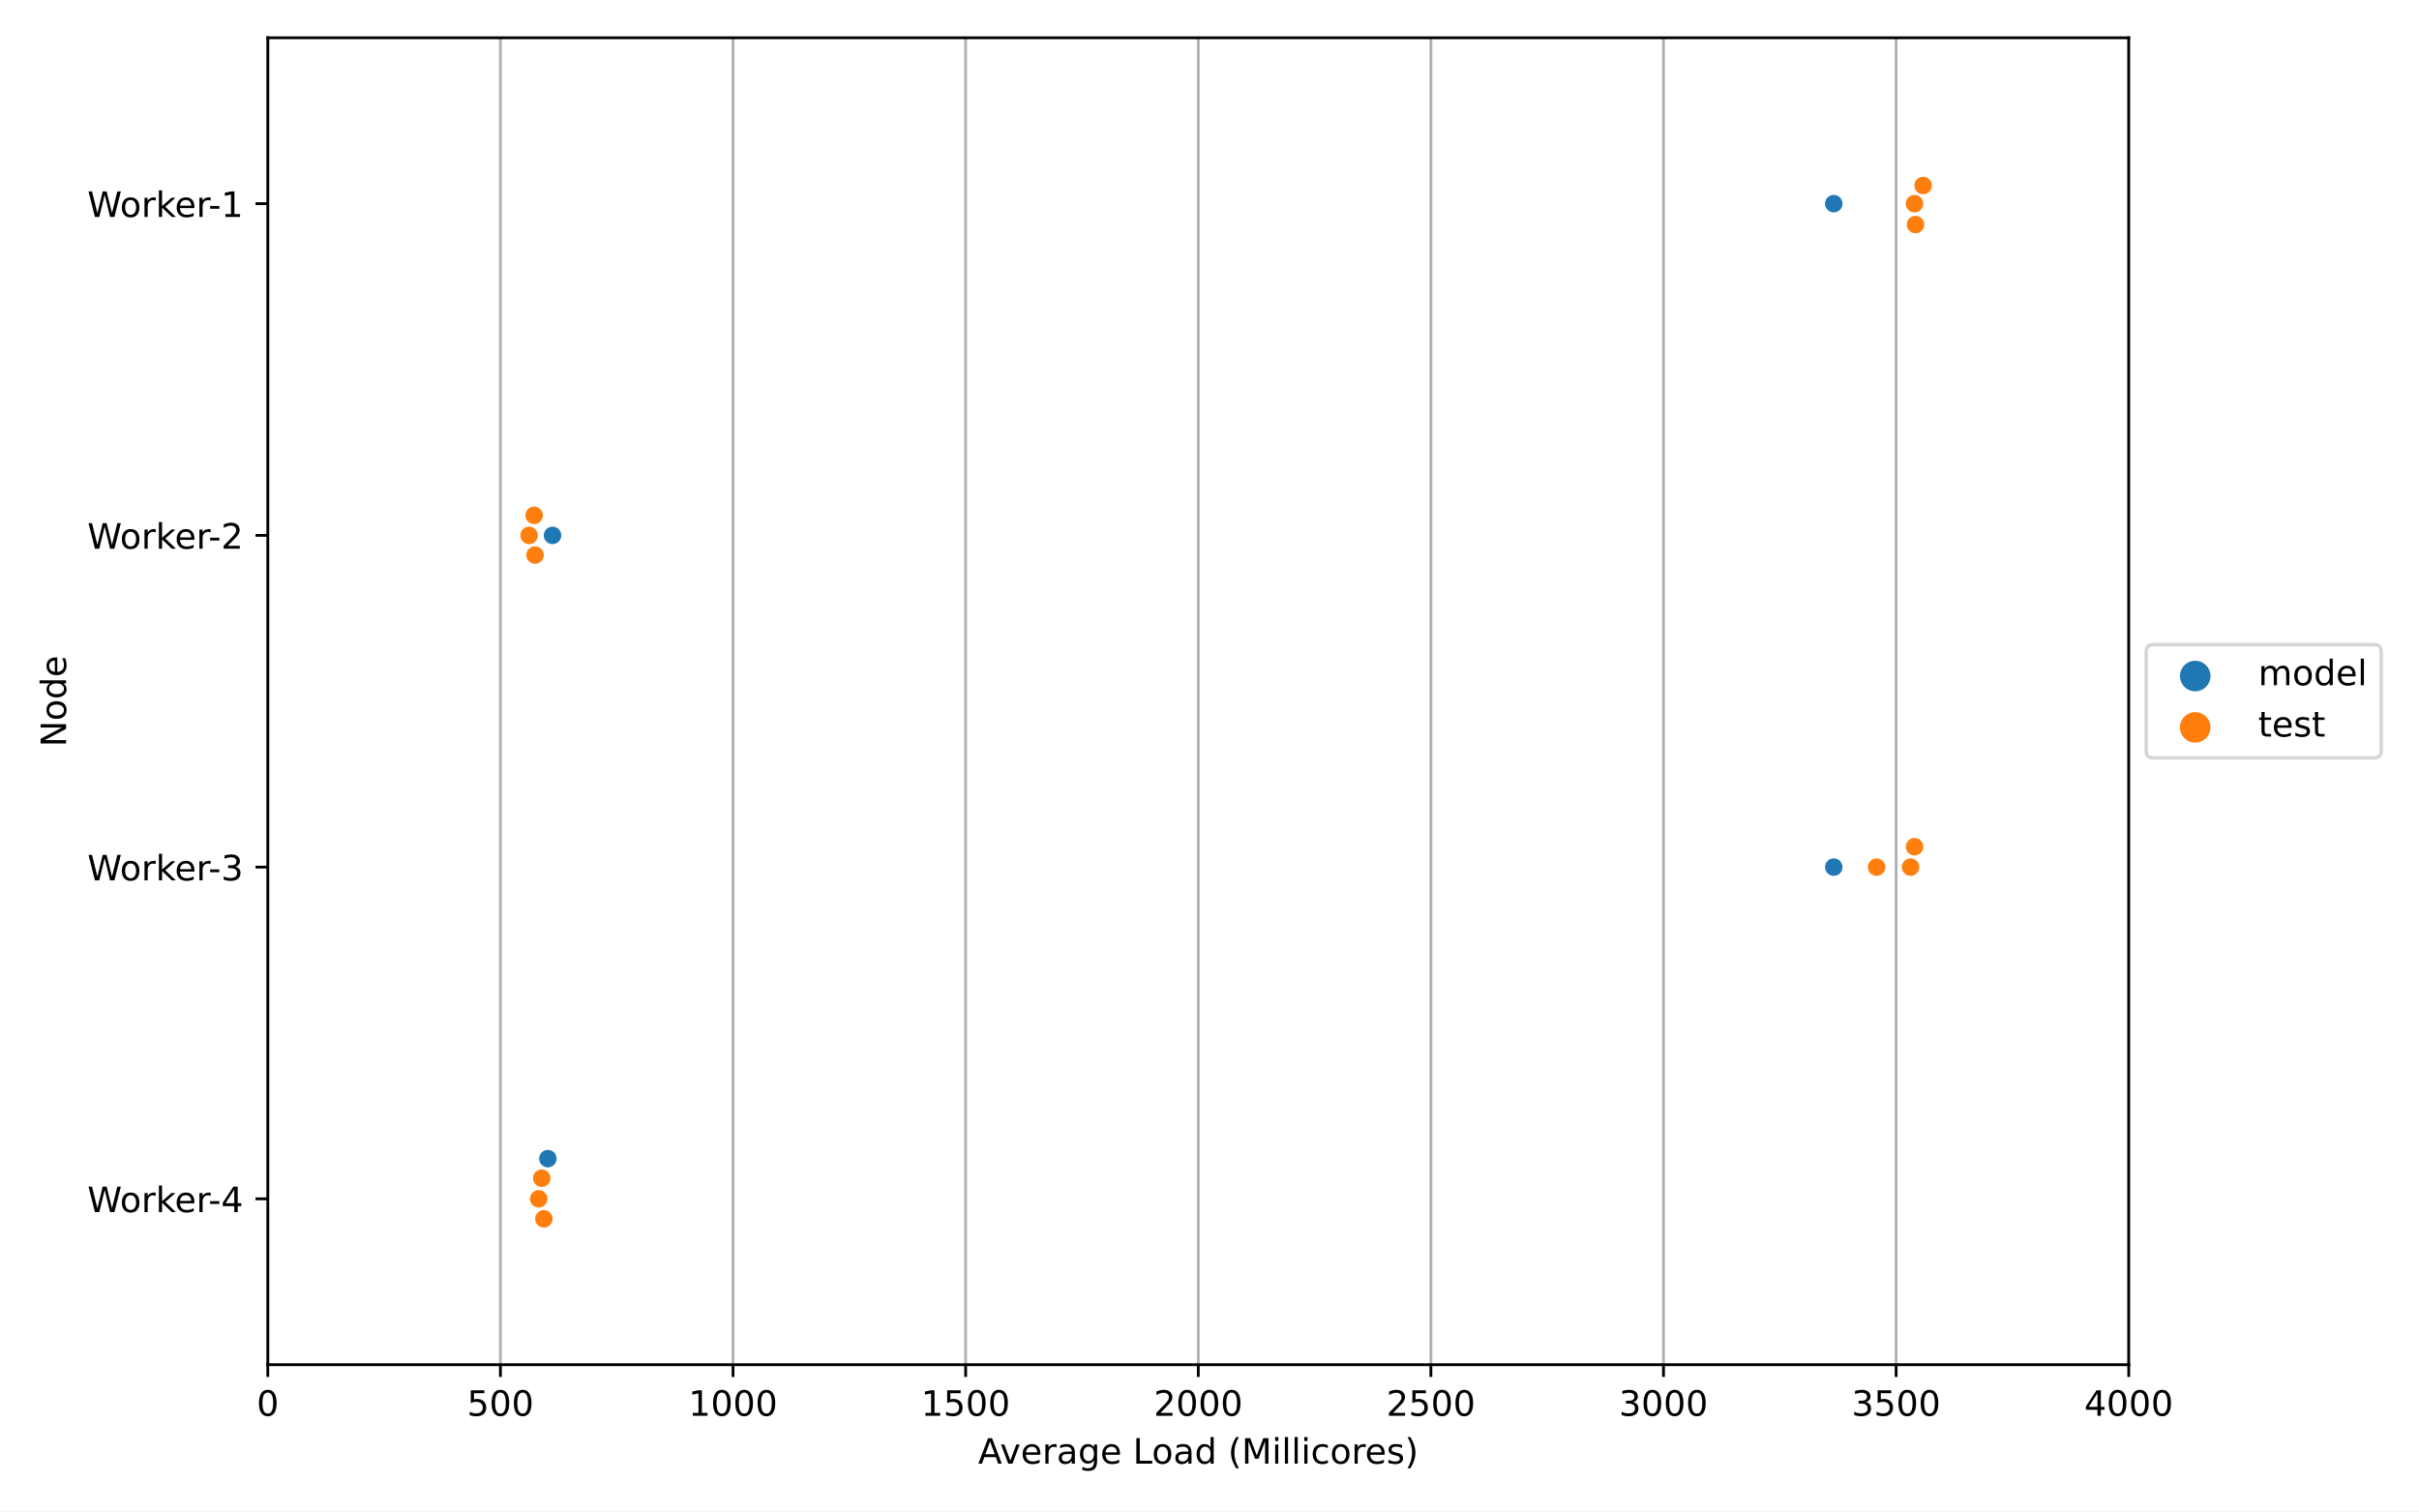
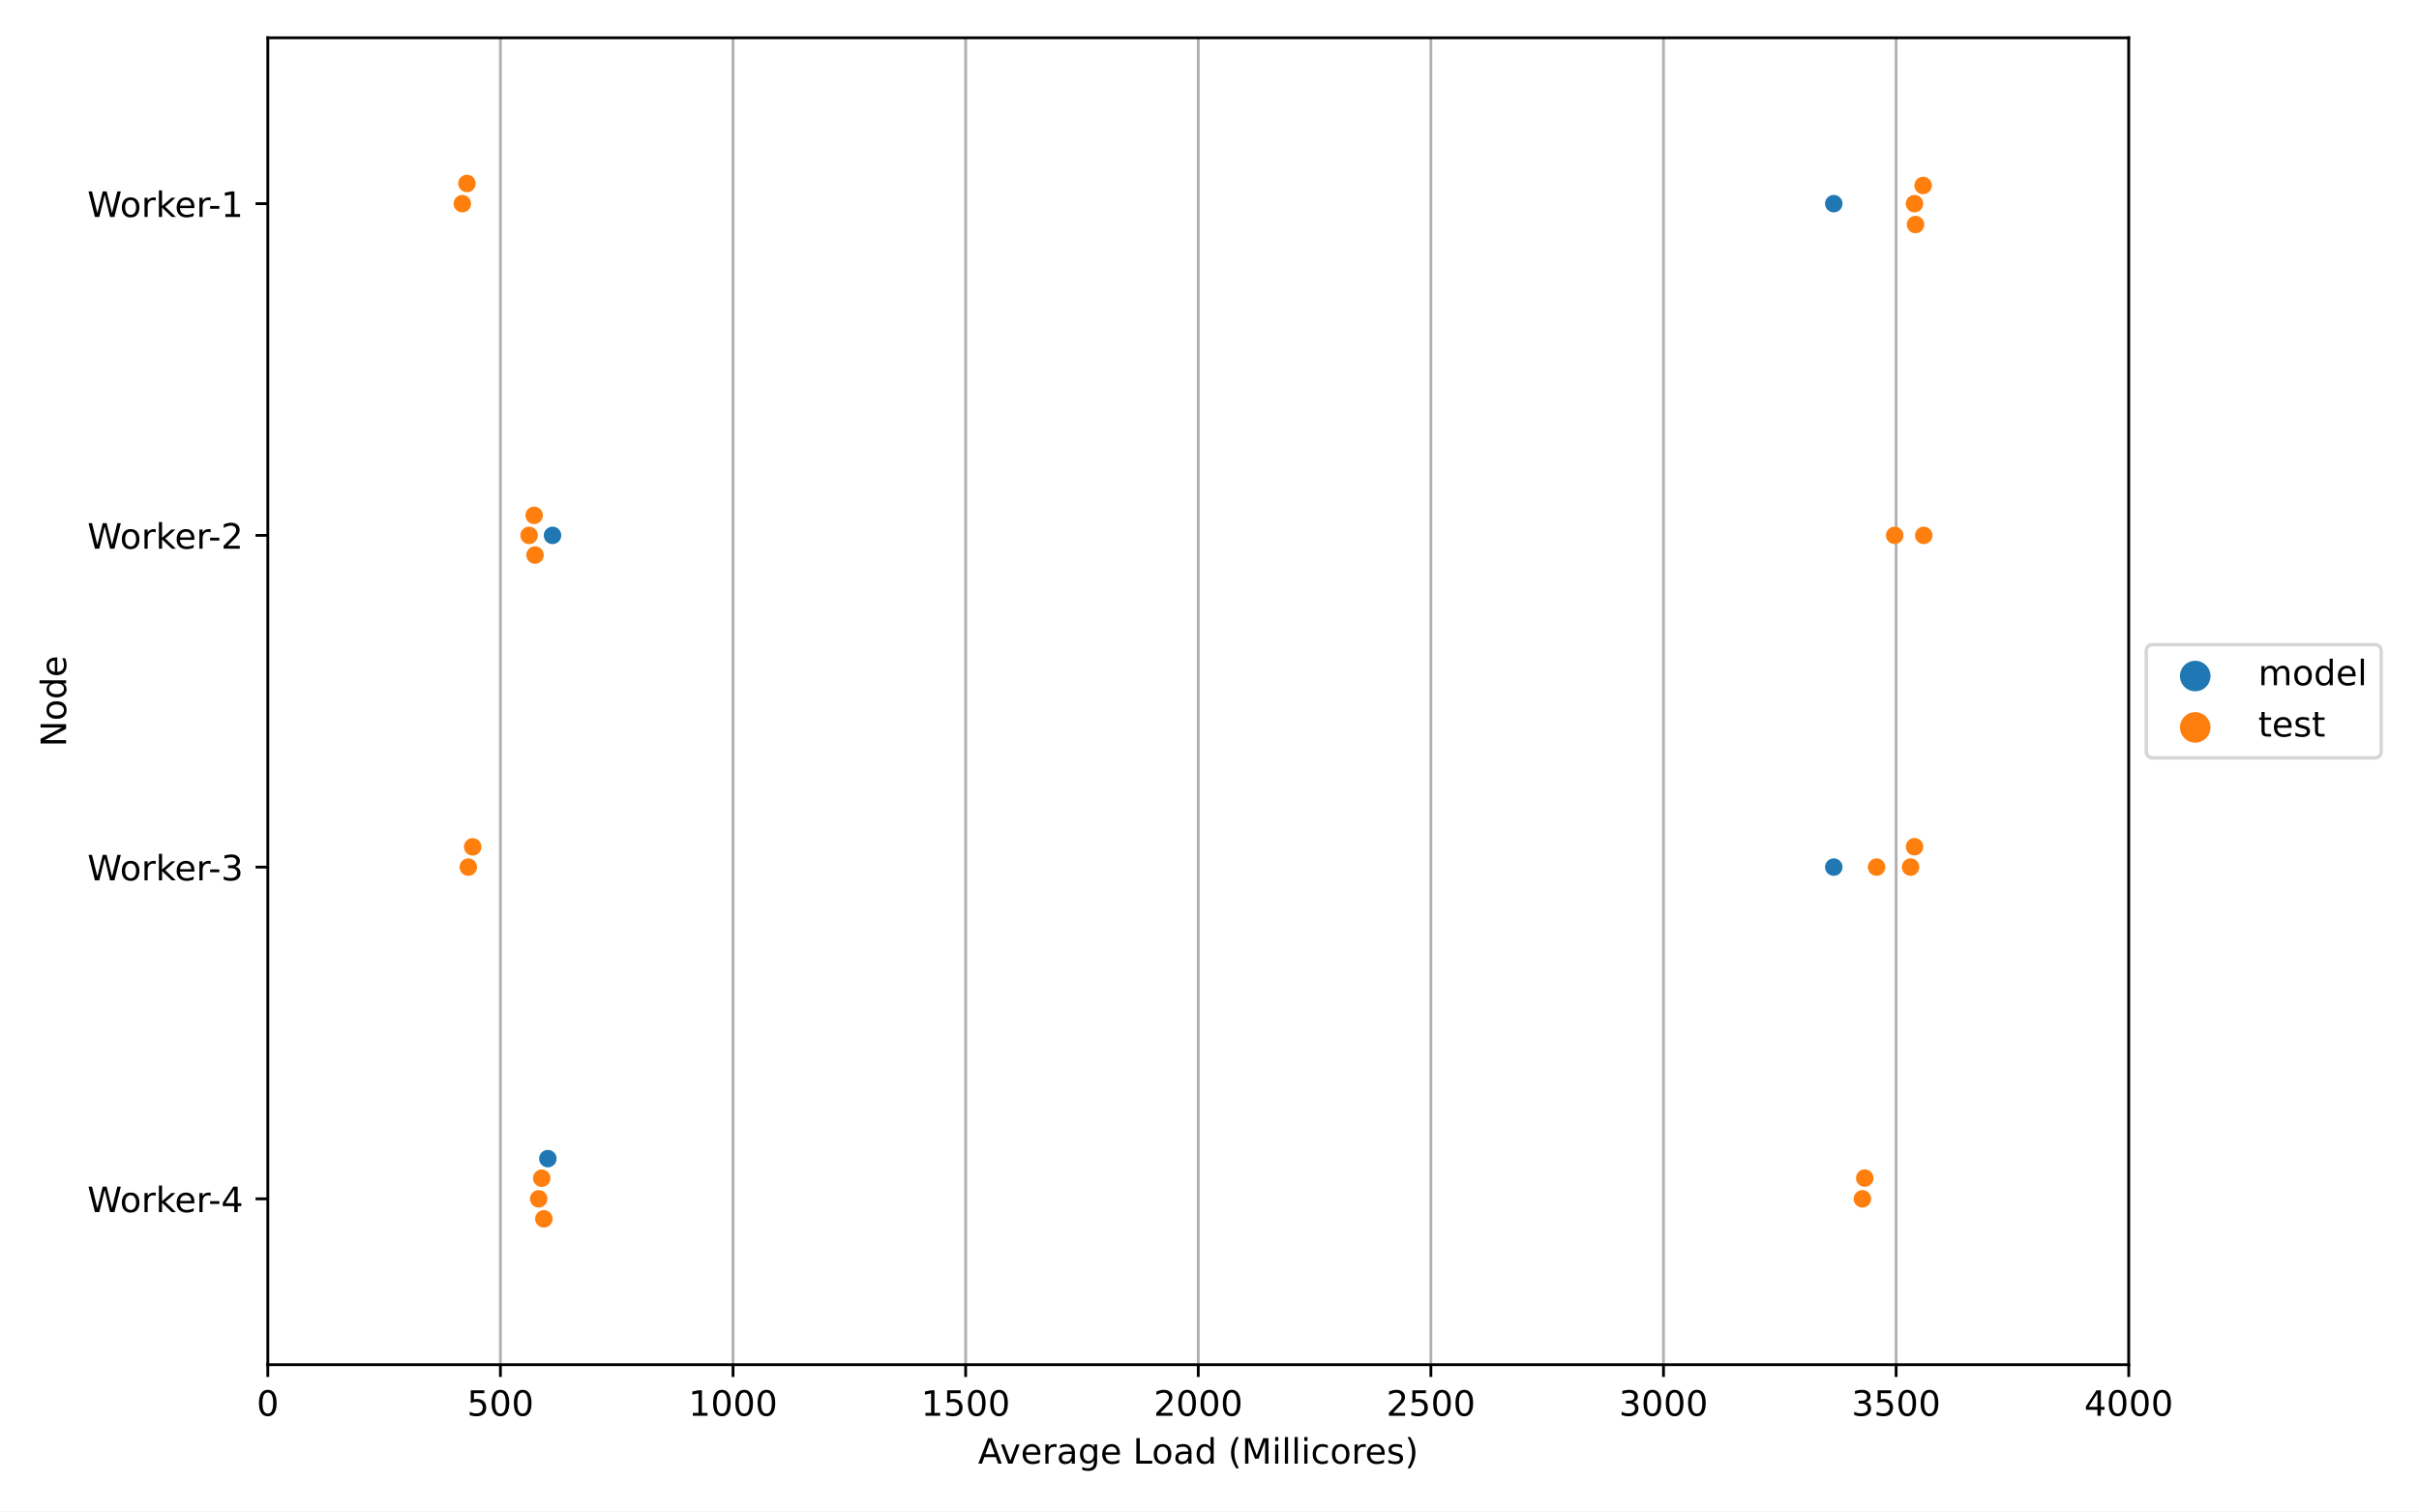
<svg xmlns="http://www.w3.org/2000/svg" xmlns:xlink="http://www.w3.org/1999/xlink" height="432pt" version="1.1" viewBox="0 0 691.2 432" width="691.2pt">
  <defs>
    <style type="text/css">*{stroke-linecap:butt;stroke-linejoin:round;}</style>
  </defs>
  <g id="figure_1">
    <g id="patch_1">
      <path d="M 0 432  L 691.2 432  L 691.2 0  L 0 0  z " style="fill:#ffffff;" />
    </g>
    <g id="axes_1">
      <g id="patch_2">
        <path d="M 76.52 390.04  L 608.26 390.04  L 608.26 10.8  L 76.52 10.8  z " style="fill:#ffffff;" />
      </g>
      <g id="PathCollection_1" />
      <g id="PathCollection_2" />
      <g id="matplotlib.axis_1">
        <g id="xtick_1">
          <g id="line2d_1">
-             <path clip-path="url(#p36489d9d2b)" d="M 76.52 390.04  L 76.52 10.8  " style="fill:none;stroke:#b0b0b0;stroke-linecap:square;stroke-width:0.8;" />
+             <path clip-path="url(#p91084cc483)" d="M 76.52 390.04  L 76.52 10.8  " style="fill:none;stroke:#b0b0b0;stroke-linecap:square;stroke-width:0.8;" />
          </g>
          <g id="line2d_2">
            <defs>
-               <path d="M 0 0  L 0 3.5  " id="m6da094129f" style="stroke:#000000;stroke-width:0.8;" />
-             </defs>
-             <g>
-               <use style="stroke:#000000;stroke-width:0.8;" x="76.52" xlink:href="#m6da094129f" y="390.04" />
+               <path d="M 0 0  L 0 3.5  " id="m2944ba28ef" style="stroke:#000000;stroke-width:0.8;" />
+             </defs>
+             <g>
+               <use style="stroke:#000000;stroke-width:0.8;" x="76.52" xlink:href="#m2944ba28ef" y="390.04" />
            </g>
          </g>
          <g id="text_1">
            <g transform="translate(73.33875 404.6384)scale(0.1 -0.1)">
              <defs>
                <path d="M 2034 4250  Q 1547 4250 1301 3770  Q 1056 3291 1056 2328  Q 1056 1369 1301 889  Q 1547 409 2034 409  Q 2525 409 2770 889  Q 3016 1369 3016 2328  Q 3016 3291 2770 3770  Q 2525 4250 2034 4250  z M 2034 4750  Q 2819 4750 3233 4129  Q 3647 3509 3647 2328  Q 3647 1150 3233 529  Q 2819 -91 2034 -91  Q 1250 -91 836 529  Q 422 1150 422 2328  Q 422 3509 836 4129  Q 1250 4750 2034 4750  z " id="DejaVuSans-30" transform="scale(0.015625)" />
              </defs>
              <use xlink:href="#DejaVuSans-30" />
            </g>
          </g>
        </g>
        <g id="xtick_2">
          <g id="line2d_3">
-             <path clip-path="url(#p36489d9d2b)" d="M 142.988 390.04  L 142.988 10.8  " style="fill:none;stroke:#b0b0b0;stroke-linecap:square;stroke-width:0.8;" />
+             <path clip-path="url(#p91084cc483)" d="M 142.988 390.04  L 142.988 10.8  " style="fill:none;stroke:#b0b0b0;stroke-linecap:square;stroke-width:0.8;" />
          </g>
          <g id="line2d_4">
            <g>
-               <use style="stroke:#000000;stroke-width:0.8;" x="142.988" xlink:href="#m6da094129f" y="390.04" />
+               <use style="stroke:#000000;stroke-width:0.8;" x="142.988" xlink:href="#m2944ba28ef" y="390.04" />
            </g>
          </g>
          <g id="text_2">
            <g transform="translate(133.4437 404.6384)scale(0.1 -0.1)">
              <defs>
                <path d="M 691 4666  L 3169 4666  L 3169 4134  L 1269 4134  L 1269 2991  Q 1406 3038 1543 3061  Q 1681 3084 1819 3084  Q 2600 3084 3056 2656  Q 3513 2228 3513 1497  Q 3513 744 3044 326  Q 2575 -91 1722 -91  Q 1428 -91 1123 -41  Q 819 9 494 109  L 494 744  Q 775 591 1075 516  Q 1375 441 1709 441  Q 2250 441 2565 725  Q 2881 1009 2881 1497  Q 2881 1984 2565 2268  Q 2250 2553 1709 2553  Q 1456 2553 1204 2497  Q 953 2441 691 2322  L 691 4666  z " id="DejaVuSans-35" transform="scale(0.015625)" />
              </defs>
              <use xlink:href="#DejaVuSans-35" />
              <use x="63.623" xlink:href="#DejaVuSans-30" />
              <use x="127.246" xlink:href="#DejaVuSans-30" />
            </g>
          </g>
        </g>
        <g id="xtick_3">
          <g id="line2d_5">
-             <path clip-path="url(#p36489d9d2b)" d="M 209.455 390.04  L 209.455 10.8  " style="fill:none;stroke:#b0b0b0;stroke-linecap:square;stroke-width:0.8;" />
+             <path clip-path="url(#p91084cc483)" d="M 209.455 390.04  L 209.455 10.8  " style="fill:none;stroke:#b0b0b0;stroke-linecap:square;stroke-width:0.8;" />
          </g>
          <g id="line2d_6">
            <g>
-               <use style="stroke:#000000;stroke-width:0.8;" x="209.455" xlink:href="#m6da094129f" y="390.04" />
+               <use style="stroke:#000000;stroke-width:0.8;" x="209.455" xlink:href="#m2944ba28ef" y="390.04" />
            </g>
          </g>
          <g id="text_3">
            <g transform="translate(196.73 404.6384)scale(0.1 -0.1)">
              <defs>
                <path d="M 794 531  L 1825 531  L 1825 4091  L 703 3866  L 703 4441  L 1819 4666  L 2450 4666  L 2450 531  L 3481 531  L 3481 0  L 794 0  L 794 531  z " id="DejaVuSans-31" transform="scale(0.015625)" />
              </defs>
              <use xlink:href="#DejaVuSans-31" />
              <use x="63.623" xlink:href="#DejaVuSans-30" />
              <use x="127.246" xlink:href="#DejaVuSans-30" />
              <use x="190.869" xlink:href="#DejaVuSans-30" />
            </g>
          </g>
        </g>
        <g id="xtick_4">
          <g id="line2d_7">
-             <path clip-path="url(#p36489d9d2b)" d="M 275.923 390.04  L 275.923 10.8  " style="fill:none;stroke:#b0b0b0;stroke-linecap:square;stroke-width:0.8;" />
+             <path clip-path="url(#p91084cc483)" d="M 275.923 390.04  L 275.923 10.8  " style="fill:none;stroke:#b0b0b0;stroke-linecap:square;stroke-width:0.8;" />
          </g>
          <g id="line2d_8">
            <g>
-               <use style="stroke:#000000;stroke-width:0.8;" x="275.923" xlink:href="#m6da094129f" y="390.04" />
+               <use style="stroke:#000000;stroke-width:0.8;" x="275.923" xlink:href="#m2944ba28ef" y="390.04" />
            </g>
          </g>
          <g id="text_4">
            <g transform="translate(263.1975 404.6384)scale(0.1 -0.1)">
              <use xlink:href="#DejaVuSans-31" />
              <use x="63.623" xlink:href="#DejaVuSans-35" />
              <use x="127.246" xlink:href="#DejaVuSans-30" />
              <use x="190.869" xlink:href="#DejaVuSans-30" />
            </g>
          </g>
        </g>
        <g id="xtick_5">
          <g id="line2d_9">
-             <path clip-path="url(#p36489d9d2b)" d="M 342.39 390.04  L 342.39 10.8  " style="fill:none;stroke:#b0b0b0;stroke-linecap:square;stroke-width:0.8;" />
+             <path clip-path="url(#p91084cc483)" d="M 342.39 390.04  L 342.39 10.8  " style="fill:none;stroke:#b0b0b0;stroke-linecap:square;stroke-width:0.8;" />
          </g>
          <g id="line2d_10">
            <g>
-               <use style="stroke:#000000;stroke-width:0.8;" x="342.39" xlink:href="#m6da094129f" y="390.04" />
+               <use style="stroke:#000000;stroke-width:0.8;" x="342.39" xlink:href="#m2944ba28ef" y="390.04" />
            </g>
          </g>
          <g id="text_5">
            <g transform="translate(329.665 404.6384)scale(0.1 -0.1)">
              <defs>
                <path d="M 1228 531  L 3431 531  L 3431 0  L 469 0  L 469 531  Q 828 903 1448 1529  Q 2069 2156 2228 2338  Q 2531 2678 2651 2914  Q 2772 3150 2772 3378  Q 2772 3750 2511 3984  Q 2250 4219 1831 4219  Q 1534 4219 1204 4116  Q 875 4013 500 3803  L 500 4441  Q 881 4594 1212 4672  Q 1544 4750 1819 4750  Q 2544 4750 2975 4387  Q 3406 4025 3406 3419  Q 3406 3131 3298 2873  Q 3191 2616 2906 2266  Q 2828 2175 2409 1742  Q 1991 1309 1228 531  z " id="DejaVuSans-32" transform="scale(0.015625)" />
              </defs>
              <use xlink:href="#DejaVuSans-32" />
              <use x="63.623" xlink:href="#DejaVuSans-30" />
              <use x="127.246" xlink:href="#DejaVuSans-30" />
              <use x="190.869" xlink:href="#DejaVuSans-30" />
            </g>
          </g>
        </g>
        <g id="xtick_6">
          <g id="line2d_11">
-             <path clip-path="url(#p36489d9d2b)" d="M 408.858 390.04  L 408.858 10.8  " style="fill:none;stroke:#b0b0b0;stroke-linecap:square;stroke-width:0.8;" />
+             <path clip-path="url(#p91084cc483)" d="M 408.858 390.04  L 408.858 10.8  " style="fill:none;stroke:#b0b0b0;stroke-linecap:square;stroke-width:0.8;" />
          </g>
          <g id="line2d_12">
            <g>
-               <use style="stroke:#000000;stroke-width:0.8;" x="408.858" xlink:href="#m6da094129f" y="390.04" />
+               <use style="stroke:#000000;stroke-width:0.8;" x="408.858" xlink:href="#m2944ba28ef" y="390.04" />
            </g>
          </g>
          <g id="text_6">
            <g transform="translate(396.1325 404.6384)scale(0.1 -0.1)">
              <use xlink:href="#DejaVuSans-32" />
              <use x="63.623" xlink:href="#DejaVuSans-35" />
              <use x="127.246" xlink:href="#DejaVuSans-30" />
              <use x="190.869" xlink:href="#DejaVuSans-30" />
            </g>
          </g>
        </g>
        <g id="xtick_7">
          <g id="line2d_13">
-             <path clip-path="url(#p36489d9d2b)" d="M 475.325 390.04  L 475.325 10.8  " style="fill:none;stroke:#b0b0b0;stroke-linecap:square;stroke-width:0.8;" />
+             <path clip-path="url(#p91084cc483)" d="M 475.325 390.04  L 475.325 10.8  " style="fill:none;stroke:#b0b0b0;stroke-linecap:square;stroke-width:0.8;" />
          </g>
          <g id="line2d_14">
            <g>
-               <use style="stroke:#000000;stroke-width:0.8;" x="475.325" xlink:href="#m6da094129f" y="390.04" />
+               <use style="stroke:#000000;stroke-width:0.8;" x="475.325" xlink:href="#m2944ba28ef" y="390.04" />
            </g>
          </g>
          <g id="text_7">
            <g transform="translate(462.6 404.6384)scale(0.1 -0.1)">
              <defs>
                <path d="M 2597 2516  Q 3050 2419 3304 2112  Q 3559 1806 3559 1356  Q 3559 666 3084 287  Q 2609 -91 1734 -91  Q 1441 -91 1130 -33  Q 819 25 488 141  L 488 750  Q 750 597 1062 519  Q 1375 441 1716 441  Q 2309 441 2620 675  Q 2931 909 2931 1356  Q 2931 1769 2642 2001  Q 2353 2234 1838 2234  L 1294 2234  L 1294 2753  L 1863 2753  Q 2328 2753 2575 2939  Q 2822 3125 2822 3475  Q 2822 3834 2567 4026  Q 2313 4219 1838 4219  Q 1578 4219 1281 4162  Q 984 4106 628 3988  L 628 4550  Q 988 4650 1302 4700  Q 1616 4750 1894 4750  Q 2613 4750 3031 4423  Q 3450 4097 3450 3541  Q 3450 3153 3228 2886  Q 3006 2619 2597 2516  z " id="DejaVuSans-33" transform="scale(0.015625)" />
              </defs>
              <use xlink:href="#DejaVuSans-33" />
              <use x="63.623" xlink:href="#DejaVuSans-30" />
              <use x="127.246" xlink:href="#DejaVuSans-30" />
              <use x="190.869" xlink:href="#DejaVuSans-30" />
            </g>
          </g>
        </g>
        <g id="xtick_8">
          <g id="line2d_15">
-             <path clip-path="url(#p36489d9d2b)" d="M 541.793 390.04  L 541.793 10.8  " style="fill:none;stroke:#b0b0b0;stroke-linecap:square;stroke-width:0.8;" />
+             <path clip-path="url(#p91084cc483)" d="M 541.793 390.04  L 541.793 10.8  " style="fill:none;stroke:#b0b0b0;stroke-linecap:square;stroke-width:0.8;" />
          </g>
          <g id="line2d_16">
            <g>
-               <use style="stroke:#000000;stroke-width:0.8;" x="541.793" xlink:href="#m6da094129f" y="390.04" />
+               <use style="stroke:#000000;stroke-width:0.8;" x="541.793" xlink:href="#m2944ba28ef" y="390.04" />
            </g>
          </g>
          <g id="text_8">
            <g transform="translate(529.0675 404.6384)scale(0.1 -0.1)">
              <use xlink:href="#DejaVuSans-33" />
              <use x="63.623" xlink:href="#DejaVuSans-35" />
              <use x="127.246" xlink:href="#DejaVuSans-30" />
              <use x="190.869" xlink:href="#DejaVuSans-30" />
            </g>
          </g>
        </g>
        <g id="xtick_9">
          <g id="line2d_17">
-             <path clip-path="url(#p36489d9d2b)" d="M 608.26 390.04  L 608.26 10.8  " style="fill:none;stroke:#b0b0b0;stroke-linecap:square;stroke-width:0.8;" />
+             <path clip-path="url(#p91084cc483)" d="M 608.26 390.04  L 608.26 10.8  " style="fill:none;stroke:#b0b0b0;stroke-linecap:square;stroke-width:0.8;" />
          </g>
          <g id="line2d_18">
            <g>
-               <use style="stroke:#000000;stroke-width:0.8;" x="608.26" xlink:href="#m6da094129f" y="390.04" />
+               <use style="stroke:#000000;stroke-width:0.8;" x="608.26" xlink:href="#m2944ba28ef" y="390.04" />
            </g>
          </g>
          <g id="text_9">
            <g transform="translate(595.535 404.6384)scale(0.1 -0.1)">
              <defs>
                <path d="M 2419 4116  L 825 1625  L 2419 1625  L 2419 4116  z M 2253 4666  L 3047 4666  L 3047 1625  L 3713 1625  L 3713 1100  L 3047 1100  L 3047 0  L 2419 0  L 2419 1100  L 313 1100  L 313 1709  L 2253 4666  z " id="DejaVuSans-34" transform="scale(0.015625)" />
              </defs>
              <use xlink:href="#DejaVuSans-34" />
              <use x="63.623" xlink:href="#DejaVuSans-30" />
              <use x="127.246" xlink:href="#DejaVuSans-30" />
              <use x="190.869" xlink:href="#DejaVuSans-30" />
            </g>
          </g>
        </g>
        <g id="text_10">
          <g transform="translate(279.4783 418.3166)scale(0.1 -0.1)">
            <defs>
              <path d="M 2188 4044  L 1331 1722  L 3047 1722  L 2188 4044  z M 1831 4666  L 2547 4666  L 4325 0  L 3669 0  L 3244 1197  L 1141 1197  L 716 0  L 50 0  L 1831 4666  z " id="DejaVuSans-41" transform="scale(0.015625)" />
              <path d="M 191 3500  L 800 3500  L 1894 563  L 2988 3500  L 3597 3500  L 2284 0  L 1503 0  L 191 3500  z " id="DejaVuSans-76" transform="scale(0.015625)" />
              <path d="M 3597 1894  L 3597 1613  L 953 1613  Q 991 1019 1311 708  Q 1631 397 2203 397  Q 2534 397 2845 478  Q 3156 559 3463 722  L 3463 178  Q 3153 47 2828 -22  Q 2503 -91 2169 -91  Q 1331 -91 842 396  Q 353 884 353 1716  Q 353 2575 817 3079  Q 1281 3584 2069 3584  Q 2775 3584 3186 3129  Q 3597 2675 3597 1894  z M 3022 2063  Q 3016 2534 2758 2815  Q 2500 3097 2075 3097  Q 1594 3097 1305 2825  Q 1016 2553 972 2059  L 3022 2063  z " id="DejaVuSans-65" transform="scale(0.015625)" />
              <path d="M 2631 2963  Q 2534 3019 2420 3045  Q 2306 3072 2169 3072  Q 1681 3072 1420 2755  Q 1159 2438 1159 1844  L 1159 0  L 581 0  L 581 3500  L 1159 3500  L 1159 2956  Q 1341 3275 1631 3429  Q 1922 3584 2338 3584  Q 2397 3584 2469 3576  Q 2541 3569 2628 3553  L 2631 2963  z " id="DejaVuSans-72" transform="scale(0.015625)" />
              <path d="M 2194 1759  Q 1497 1759 1228 1600  Q 959 1441 959 1056  Q 959 750 1161 570  Q 1363 391 1709 391  Q 2188 391 2477 730  Q 2766 1069 2766 1631  L 2766 1759  L 2194 1759  z M 3341 1997  L 3341 0  L 2766 0  L 2766 531  Q 2569 213 2275 61  Q 1981 -91 1556 -91  Q 1019 -91 701 211  Q 384 513 384 1019  Q 384 1609 779 1909  Q 1175 2209 1959 2209  L 2766 2209  L 2766 2266  Q 2766 2663 2505 2880  Q 2244 3097 1772 3097  Q 1472 3097 1187 3025  Q 903 2953 641 2809  L 641 3341  Q 956 3463 1253 3523  Q 1550 3584 1831 3584  Q 2591 3584 2966 3190  Q 3341 2797 3341 1997  z " id="DejaVuSans-61" transform="scale(0.015625)" />
              <path d="M 2906 1791  Q 2906 2416 2648 2759  Q 2391 3103 1925 3103  Q 1463 3103 1205 2759  Q 947 2416 947 1791  Q 947 1169 1205 825  Q 1463 481 1925 481  Q 2391 481 2648 825  Q 2906 1169 2906 1791  z M 3481 434  Q 3481 -459 3084 -895  Q 2688 -1331 1869 -1331  Q 1566 -1331 1297 -1286  Q 1028 -1241 775 -1147  L 775 -588  Q 1028 -725 1275 -790  Q 1522 -856 1778 -856  Q 2344 -856 2625 -561  Q 2906 -266 2906 331  L 2906 616  Q 2728 306 2450 153  Q 2172 0 1784 0  Q 1141 0 747 490  Q 353 981 353 1791  Q 353 2603 747 3093  Q 1141 3584 1784 3584  Q 2172 3584 2450 3431  Q 2728 3278 2906 2969  L 2906 3500  L 3481 3500  L 3481 434  z " id="DejaVuSans-67" transform="scale(0.015625)" />
              <path id="DejaVuSans-20" transform="scale(0.015625)" />
              <path d="M 628 4666  L 1259 4666  L 1259 531  L 3531 531  L 3531 0  L 628 0  L 628 4666  z " id="DejaVuSans-4c" transform="scale(0.015625)" />
              <path d="M 1959 3097  Q 1497 3097 1228 2736  Q 959 2375 959 1747  Q 959 1119 1226 758  Q 1494 397 1959 397  Q 2419 397 2687 759  Q 2956 1122 2956 1747  Q 2956 2369 2687 2733  Q 2419 3097 1959 3097  z M 1959 3584  Q 2709 3584 3137 3096  Q 3566 2609 3566 1747  Q 3566 888 3137 398  Q 2709 -91 1959 -91  Q 1206 -91 779 398  Q 353 888 353 1747  Q 353 2609 779 3096  Q 1206 3584 1959 3584  z " id="DejaVuSans-6f" transform="scale(0.015625)" />
              <path d="M 2906 2969  L 2906 4863  L 3481 4863  L 3481 0  L 2906 0  L 2906 525  Q 2725 213 2448 61  Q 2172 -91 1784 -91  Q 1150 -91 751 415  Q 353 922 353 1747  Q 353 2572 751 3078  Q 1150 3584 1784 3584  Q 2172 3584 2448 3432  Q 2725 3281 2906 2969  z M 947 1747  Q 947 1113 1208 752  Q 1469 391 1925 391  Q 2381 391 2643 752  Q 2906 1113 2906 1747  Q 2906 2381 2643 2742  Q 2381 3103 1925 3103  Q 1469 3103 1208 2742  Q 947 2381 947 1747  z " id="DejaVuSans-64" transform="scale(0.015625)" />
              <path d="M 1984 4856  Q 1566 4138 1362 3434  Q 1159 2731 1159 2009  Q 1159 1288 1364 580  Q 1569 -128 1984 -844  L 1484 -844  Q 1016 -109 783 600  Q 550 1309 550 2009  Q 550 2706 781 3412  Q 1013 4119 1484 4856  L 1984 4856  z " id="DejaVuSans-28" transform="scale(0.015625)" />
              <path d="M 628 4666  L 1569 4666  L 2759 1491  L 3956 4666  L 4897 4666  L 4897 0  L 4281 0  L 4281 4097  L 3078 897  L 2444 897  L 1241 4097  L 1241 0  L 628 0  L 628 4666  z " id="DejaVuSans-4d" transform="scale(0.015625)" />
              <path d="M 603 3500  L 1178 3500  L 1178 0  L 603 0  L 603 3500  z M 603 4863  L 1178 4863  L 1178 4134  L 603 4134  L 603 4863  z " id="DejaVuSans-69" transform="scale(0.015625)" />
              <path d="M 603 4863  L 1178 4863  L 1178 0  L 603 0  L 603 4863  z " id="DejaVuSans-6c" transform="scale(0.015625)" />
              <path d="M 3122 3366  L 3122 2828  Q 2878 2963 2633 3030  Q 2388 3097 2138 3097  Q 1578 3097 1268 2742  Q 959 2388 959 1747  Q 959 1106 1268 751  Q 1578 397 2138 397  Q 2388 397 2633 464  Q 2878 531 3122 666  L 3122 134  Q 2881 22 2623 -34  Q 2366 -91 2075 -91  Q 1284 -91 818 406  Q 353 903 353 1747  Q 353 2603 823 3093  Q 1294 3584 2113 3584  Q 2378 3584 2631 3529  Q 2884 3475 3122 3366  z " id="DejaVuSans-63" transform="scale(0.015625)" />
              <path d="M 2834 3397  L 2834 2853  Q 2591 2978 2328 3040  Q 2066 3103 1784 3103  Q 1356 3103 1142 2972  Q 928 2841 928 2578  Q 928 2378 1081 2264  Q 1234 2150 1697 2047  L 1894 2003  Q 2506 1872 2764 1633  Q 3022 1394 3022 966  Q 3022 478 2636 193  Q 2250 -91 1575 -91  Q 1294 -91 989 -36  Q 684 19 347 128  L 347 722  Q 666 556 975 473  Q 1284 391 1588 391  Q 1994 391 2212 530  Q 2431 669 2431 922  Q 2431 1156 2273 1281  Q 2116 1406 1581 1522  L 1381 1569  Q 847 1681 609 1914  Q 372 2147 372 2553  Q 372 3047 722 3315  Q 1072 3584 1716 3584  Q 2034 3584 2315 3537  Q 2597 3491 2834 3397  z " id="DejaVuSans-73" transform="scale(0.015625)" />
              <path d="M 513 4856  L 1013 4856  Q 1481 4119 1714 3412  Q 1947 2706 1947 2009  Q 1947 1309 1714 600  Q 1481 -109 1013 -844  L 513 -844  Q 928 -128 1133 580  Q 1338 1288 1338 2009  Q 1338 2731 1133 3434  Q 928 4138 513 4856  z " id="DejaVuSans-29" transform="scale(0.015625)" />
            </defs>
            <use xlink:href="#DejaVuSans-41" />
            <use x="62.533" xlink:href="#DejaVuSans-76" />
            <use x="121.713" xlink:href="#DejaVuSans-65" />
            <use x="183.236" xlink:href="#DejaVuSans-72" />
            <use x="224.35" xlink:href="#DejaVuSans-61" />
            <use x="285.629" xlink:href="#DejaVuSans-67" />
            <use x="349.105" xlink:href="#DejaVuSans-65" />
            <use x="410.629" xlink:href="#DejaVuSans-20" />
            <use x="442.416" xlink:href="#DejaVuSans-4c" />
            <use x="496.379" xlink:href="#DejaVuSans-6f" />
            <use x="557.561" xlink:href="#DejaVuSans-61" />
            <use x="618.84" xlink:href="#DejaVuSans-64" />
            <use x="682.316" xlink:href="#DejaVuSans-20" />
            <use x="714.104" xlink:href="#DejaVuSans-28" />
            <use x="753.117" xlink:href="#DejaVuSans-4d" />
            <use x="839.396" xlink:href="#DejaVuSans-69" />
            <use x="867.18" xlink:href="#DejaVuSans-6c" />
            <use x="894.963" xlink:href="#DejaVuSans-6c" />
            <use x="922.746" xlink:href="#DejaVuSans-69" />
            <use x="950.529" xlink:href="#DejaVuSans-63" />
            <use x="1005.51" xlink:href="#DejaVuSans-6f" />
            <use x="1066.691" xlink:href="#DejaVuSans-72" />
            <use x="1105.555" xlink:href="#DejaVuSans-65" />
            <use x="1167.078" xlink:href="#DejaVuSans-73" />
            <use x="1219.178" xlink:href="#DejaVuSans-29" />
          </g>
        </g>
      </g>
      <g id="matplotlib.axis_2">
        <g id="ytick_1">
          <g id="line2d_19">
            <defs>
-               <path d="M 0 0  L -3.5 0  " id="mfb1dc5260e" style="stroke:#000000;stroke-width:0.8;" />
-             </defs>
-             <g>
-               <use style="stroke:#000000;stroke-width:0.8;" x="76.52" xlink:href="#mfb1dc5260e" y="58.205" />
+               <path d="M 0 0  L -3.5 0  " id="m41ca183242" style="stroke:#000000;stroke-width:0.8;" />
+             </defs>
+             <g>
+               <use style="stroke:#000000;stroke-width:0.8;" x="76.52" xlink:href="#m41ca183242" y="58.205" />
            </g>
          </g>
          <g id="text_11">
            <g transform="translate(24.96531 62.00422)scale(0.1 -0.1)">
              <defs>
                <path d="M 213 4666  L 850 4666  L 1831 722  L 2809 4666  L 3519 4666  L 4500 722  L 5478 4666  L 6119 4666  L 4947 0  L 4153 0  L 3169 4050  L 2175 0  L 1381 0  L 213 4666  z " id="DejaVuSans-57" transform="scale(0.015625)" />
                <path d="M 581 4863  L 1159 4863  L 1159 1991  L 2875 3500  L 3609 3500  L 1753 1863  L 3688 0  L 2938 0  L 1159 1709  L 1159 0  L 581 0  L 581 4863  z " id="DejaVuSans-6b" transform="scale(0.015625)" />
                <path d="M 313 2009  L 1997 2009  L 1997 1497  L 313 1497  L 313 2009  z " id="DejaVuSans-2d" transform="scale(0.015625)" />
              </defs>
              <use xlink:href="#DejaVuSans-57" />
              <use x="93.002" xlink:href="#DejaVuSans-6f" />
              <use x="154.184" xlink:href="#DejaVuSans-72" />
              <use x="195.297" xlink:href="#DejaVuSans-6b" />
              <use x="249.582" xlink:href="#DejaVuSans-65" />
              <use x="311.105" xlink:href="#DejaVuSans-72" />
              <use x="345.844" xlink:href="#DejaVuSans-2d" />
              <use x="381.928" xlink:href="#DejaVuSans-31" />
            </g>
          </g>
        </g>
        <g id="ytick_2">
          <g id="line2d_20">
            <g>
-               <use style="stroke:#000000;stroke-width:0.8;" x="76.52" xlink:href="#mfb1dc5260e" y="153.015" />
+               <use style="stroke:#000000;stroke-width:0.8;" x="76.52" xlink:href="#m41ca183242" y="153.015" />
            </g>
          </g>
          <g id="text_12">
            <g transform="translate(24.96531 156.8142)scale(0.1 -0.1)">
              <use xlink:href="#DejaVuSans-57" />
              <use x="93.002" xlink:href="#DejaVuSans-6f" />
              <use x="154.184" xlink:href="#DejaVuSans-72" />
              <use x="195.297" xlink:href="#DejaVuSans-6b" />
              <use x="249.582" xlink:href="#DejaVuSans-65" />
              <use x="311.105" xlink:href="#DejaVuSans-72" />
              <use x="345.844" xlink:href="#DejaVuSans-2d" />
              <use x="381.928" xlink:href="#DejaVuSans-32" />
            </g>
          </g>
        </g>
        <g id="ytick_3">
          <g id="line2d_21">
            <g>
-               <use style="stroke:#000000;stroke-width:0.8;" x="76.52" xlink:href="#mfb1dc5260e" y="247.825" />
+               <use style="stroke:#000000;stroke-width:0.8;" x="76.52" xlink:href="#m41ca183242" y="247.825" />
            </g>
          </g>
          <g id="text_13">
            <g transform="translate(24.96531 251.6242)scale(0.1 -0.1)">
              <use xlink:href="#DejaVuSans-57" />
              <use x="93.002" xlink:href="#DejaVuSans-6f" />
              <use x="154.184" xlink:href="#DejaVuSans-72" />
              <use x="195.297" xlink:href="#DejaVuSans-6b" />
              <use x="249.582" xlink:href="#DejaVuSans-65" />
              <use x="311.105" xlink:href="#DejaVuSans-72" />
              <use x="345.844" xlink:href="#DejaVuSans-2d" />
              <use x="381.928" xlink:href="#DejaVuSans-33" />
            </g>
          </g>
        </g>
        <g id="ytick_4">
          <g id="line2d_22">
            <g>
-               <use style="stroke:#000000;stroke-width:0.8;" x="76.52" xlink:href="#mfb1dc5260e" y="342.635" />
+               <use style="stroke:#000000;stroke-width:0.8;" x="76.52" xlink:href="#m41ca183242" y="342.635" />
            </g>
          </g>
          <g id="text_14">
            <g transform="translate(24.96531 346.4342)scale(0.1 -0.1)">
              <use xlink:href="#DejaVuSans-57" />
              <use x="93.002" xlink:href="#DejaVuSans-6f" />
              <use x="154.184" xlink:href="#DejaVuSans-72" />
              <use x="195.297" xlink:href="#DejaVuSans-6b" />
              <use x="249.582" xlink:href="#DejaVuSans-65" />
              <use x="311.105" xlink:href="#DejaVuSans-72" />
              <use x="345.844" xlink:href="#DejaVuSans-2d" />
              <use x="381.928" xlink:href="#DejaVuSans-34" />
            </g>
          </g>
        </g>
        <g id="text_15">
          <g transform="translate(18.88563 213.4708)rotate(-90)scale(0.1 -0.1)">
            <defs>
              <path d="M 628 4666  L 1478 4666  L 3547 763  L 3547 4666  L 4159 4666  L 4159 0  L 3309 0  L 1241 3903  L 1241 0  L 628 0  L 628 4666  z " id="DejaVuSans-4e" transform="scale(0.015625)" />
            </defs>
            <use xlink:href="#DejaVuSans-4e" />
            <use x="74.805" xlink:href="#DejaVuSans-6f" />
            <use x="135.986" xlink:href="#DejaVuSans-64" />
            <use x="199.463" xlink:href="#DejaVuSans-65" />
          </g>
        </g>
      </g>
      <g id="patch_3">
        <path d="M 76.52 390.04  L 76.52 10.8  " style="fill:none;stroke:#000000;stroke-linecap:square;stroke-linejoin:miter;stroke-width:0.8;" />
      </g>
      <g id="patch_4">
        <path d="M 608.26 390.04  L 608.26 10.8  " style="fill:none;stroke:#000000;stroke-linecap:square;stroke-linejoin:miter;stroke-width:0.8;" />
      </g>
      <g id="patch_5">
        <path d="M 76.52 390.04  L 608.26 390.04  " style="fill:none;stroke:#000000;stroke-linecap:square;stroke-linejoin:miter;stroke-width:0.8;" />
      </g>
      <g id="patch_6">
        <path d="M 76.52 10.8  L 608.26 10.8  " style="fill:none;stroke:#000000;stroke-linecap:square;stroke-linejoin:miter;stroke-width:0.8;" />
      </g>
      <g id="PathCollection_3">
        <defs>
-           <path d="M 0 2.5  C 0.663 2.5 1.299 2.237 1.768 1.768  C 2.237 1.299 2.5 0.663 2.5 -0  C 2.5 -0.663 2.237 -1.299 1.768 -1.768  C 1.299 -2.237 0.663 -2.5 0 -2.5  C -0.663 -2.5 -1.299 -2.237 -1.768 -1.768  C -2.237 -1.299 -2.5 -0.663 -2.5 0  C -2.5 0.663 -2.237 1.299 -1.768 1.768  C -1.299 2.237 -0.663 2.5 0 2.5  z " id="C0_0_e3dd7d7515" />
+           <path d="M 0 2.5  C 0.663 2.5 1.299 2.237 1.768 1.768  C 2.237 1.299 2.5 0.663 2.5 -0  C 2.5 -0.663 2.237 -1.299 1.768 -1.768  C 1.299 -2.237 0.663 -2.5 0 -2.5  C -0.663 -2.5 -1.299 -2.237 -1.768 -1.768  C -2.237 -1.299 -2.5 -0.663 -2.5 0  C -2.5 0.663 -2.237 1.299 -1.768 1.768  C -1.299 2.237 -0.663 2.5 0 2.5  z " id="C0_0_fa891d6a02" />
        </defs>
-         <g clip-path="url(#p36489d9d2b)">
-           <use style="fill:#1f77b4;" x="523.979" xlink:href="#C0_0_e3dd7d7515" y="58.205" />
-         </g>
-         <g clip-path="url(#p36489d9d2b)">
-           <use style="fill:#ff7f0e;" x="547.044" xlink:href="#C0_0_e3dd7d7515" y="58.205" />
-         </g>
-         <g clip-path="url(#p36489d9d2b)">
-           <use style="fill:#ff7f0e;" x="547.333" xlink:href="#C0_0_e3dd7d7515" y="64.18" />
-         </g>
-         <g clip-path="url(#p36489d9d2b)">
-           <use style="fill:#ff7f0e;" x="549.51" xlink:href="#C0_0_e3dd7d7515" y="53.01" />
+         <g clip-path="url(#p91084cc483)">
+           <use style="fill:#ff7f0e;" x="132.092" xlink:href="#C0_0_fa891d6a02" y="58.205" />
+         </g>
+         <g clip-path="url(#p91084cc483)">
+           <use style="fill:#ff7f0e;" x="133.429" xlink:href="#C0_0_fa891d6a02" y="52.441" />
+         </g>
+         <g clip-path="url(#p91084cc483)">
+           <use style="fill:#1f77b4;" x="523.979" xlink:href="#C0_0_fa891d6a02" y="58.205" />
+         </g>
+         <g clip-path="url(#p91084cc483)">
+           <use style="fill:#ff7f0e;" x="547.044" xlink:href="#C0_0_fa891d6a02" y="58.205" />
+         </g>
+         <g clip-path="url(#p91084cc483)">
+           <use style="fill:#ff7f0e;" x="547.333" xlink:href="#C0_0_fa891d6a02" y="64.18" />
+         </g>
+         <g clip-path="url(#p91084cc483)">
+           <use style="fill:#ff7f0e;" x="549.51" xlink:href="#C0_0_fa891d6a02" y="53.01" />
        </g>
      </g>
      <g id="PathCollection_4">
        <defs>
-           <path d="M 0 2.5  C 0.663 2.5 1.299 2.237 1.768 1.768  C 2.237 1.299 2.5 0.663 2.5 -0  C 2.5 -0.663 2.237 -1.299 1.768 -1.768  C 1.299 -2.237 0.663 -2.5 0 -2.5  C -0.663 -2.5 -1.299 -2.237 -1.768 -1.768  C -2.237 -1.299 -2.5 -0.663 -2.5 0  C -2.5 0.663 -2.237 1.299 -1.768 1.768  C -1.299 2.237 -0.663 2.5 0 2.5  z " id="C1_0_781bf8106d" />
+           <path d="M 0 2.5  C 0.663 2.5 1.299 2.237 1.768 1.768  C 2.237 1.299 2.5 0.663 2.5 -0  C 2.5 -0.663 2.237 -1.299 1.768 -1.768  C 1.299 -2.237 0.663 -2.5 0 -2.5  C -0.663 -2.5 -1.299 -2.237 -1.768 -1.768  C -2.237 -1.299 -2.5 -0.663 -2.5 0  C -2.5 0.663 -2.237 1.299 -1.768 1.768  C -1.299 2.237 -0.663 2.5 0 2.5  z " id="C1_0_0b568de988" />
        </defs>
-         <g clip-path="url(#p36489d9d2b)">
-           <use style="fill:#ff7f0e;" x="151.181" xlink:href="#C1_0_781bf8106d" y="153.015" />
-         </g>
-         <g clip-path="url(#p36489d9d2b)">
-           <use style="fill:#ff7f0e;" x="152.629" xlink:href="#C1_0_781bf8106d" y="147.29" />
-         </g>
-         <g clip-path="url(#p36489d9d2b)">
-           <use style="fill:#ff7f0e;" x="152.881" xlink:href="#C1_0_781bf8106d" y="158.638" />
-         </g>
-         <g clip-path="url(#p36489d9d2b)">
-           <use style="fill:#1f77b4;" x="157.876" xlink:href="#C1_0_781bf8106d" y="153.015" />
+         <g clip-path="url(#p91084cc483)">
+           <use style="fill:#ff7f0e;" x="151.181" xlink:href="#C1_0_0b568de988" y="153.015" />
+         </g>
+         <g clip-path="url(#p91084cc483)">
+           <use style="fill:#ff7f0e;" x="152.629" xlink:href="#C1_0_0b568de988" y="147.29" />
+         </g>
+         <g clip-path="url(#p91084cc483)">
+           <use style="fill:#ff7f0e;" x="152.881" xlink:href="#C1_0_0b568de988" y="158.638" />
+         </g>
+         <g clip-path="url(#p91084cc483)">
+           <use style="fill:#1f77b4;" x="157.876" xlink:href="#C1_0_0b568de988" y="153.015" />
+         </g>
+         <g clip-path="url(#p91084cc483)">
+           <use style="fill:#ff7f0e;" x="541.382" xlink:href="#C1_0_0b568de988" y="153.015" />
+         </g>
+         <g clip-path="url(#p91084cc483)">
+           <use style="fill:#ff7f0e;" x="549.687" xlink:href="#C1_0_0b568de988" y="153.015" />
        </g>
      </g>
      <g id="PathCollection_5">
        <defs>
-           <path d="M 0 2.5  C 0.663 2.5 1.299 2.237 1.768 1.768  C 2.237 1.299 2.5 0.663 2.5 -0  C 2.5 -0.663 2.237 -1.299 1.768 -1.768  C 1.299 -2.237 0.663 -2.5 0 -2.5  C -0.663 -2.5 -1.299 -2.237 -1.768 -1.768  C -2.237 -1.299 -2.5 -0.663 -2.5 0  C -2.5 0.663 -2.237 1.299 -1.768 1.768  C -1.299 2.237 -0.663 2.5 0 2.5  z " id="C2_0_2b920933e1" />
+           <path d="M 0 2.5  C 0.663 2.5 1.299 2.237 1.768 1.768  C 2.237 1.299 2.5 0.663 2.5 -0  C 2.5 -0.663 2.237 -1.299 1.768 -1.768  C 1.299 -2.237 0.663 -2.5 0 -2.5  C -0.663 -2.5 -1.299 -2.237 -1.768 -1.768  C -2.237 -1.299 -2.5 -0.663 -2.5 0  C -2.5 0.663 -2.237 1.299 -1.768 1.768  C -1.299 2.237 -0.663 2.5 0 2.5  z " id="C2_0_a13dd115ac" />
        </defs>
-         <g clip-path="url(#p36489d9d2b)">
-           <use style="fill:#1f77b4;" x="523.979" xlink:href="#C2_0_2b920933e1" y="247.825" />
-         </g>
-         <g clip-path="url(#p36489d9d2b)">
-           <use style="fill:#ff7f0e;" x="536.214" xlink:href="#C2_0_2b920933e1" y="247.825" />
-         </g>
-         <g clip-path="url(#p36489d9d2b)">
-           <use style="fill:#ff7f0e;" x="545.92" xlink:href="#C2_0_2b920933e1" y="247.825" />
-         </g>
-         <g clip-path="url(#p36489d9d2b)">
-           <use style="fill:#ff7f0e;" x="547.059" xlink:href="#C2_0_2b920933e1" y="241.999" />
+         <g clip-path="url(#p91084cc483)">
+           <use style="fill:#ff7f0e;" x="133.806" xlink:href="#C2_0_a13dd115ac" y="247.825" />
+         </g>
+         <g clip-path="url(#p91084cc483)">
+           <use style="fill:#ff7f0e;" x="135.066" xlink:href="#C2_0_a13dd115ac" y="242.036" />
+         </g>
+         <g clip-path="url(#p91084cc483)">
+           <use style="fill:#1f77b4;" x="523.979" xlink:href="#C2_0_a13dd115ac" y="247.825" />
+         </g>
+         <g clip-path="url(#p91084cc483)">
+           <use style="fill:#ff7f0e;" x="536.214" xlink:href="#C2_0_a13dd115ac" y="247.825" />
+         </g>
+         <g clip-path="url(#p91084cc483)">
+           <use style="fill:#ff7f0e;" x="545.92" xlink:href="#C2_0_a13dd115ac" y="247.825" />
+         </g>
+         <g clip-path="url(#p91084cc483)">
+           <use style="fill:#ff7f0e;" x="547.059" xlink:href="#C2_0_a13dd115ac" y="241.999" />
        </g>
      </g>
      <g id="PathCollection_6">
        <defs>
-           <path d="M 0 2.5  C 0.663 2.5 1.299 2.237 1.768 1.768  C 2.237 1.299 2.5 0.663 2.5 -0  C 2.5 -0.663 2.237 -1.299 1.768 -1.768  C 1.299 -2.237 0.663 -2.5 0 -2.5  C -0.663 -2.5 -1.299 -2.237 -1.768 -1.768  C -2.237 -1.299 -2.5 -0.663 -2.5 0  C -2.5 0.663 -2.237 1.299 -1.768 1.768  C -1.299 2.237 -0.663 2.5 0 2.5  z " id="C3_0_9bac57eaa0" />
+           <path d="M 0 2.5  C 0.663 2.5 1.299 2.237 1.768 1.768  C 2.237 1.299 2.5 0.663 2.5 -0  C 2.5 -0.663 2.237 -1.299 1.768 -1.768  C 1.299 -2.237 0.663 -2.5 0 -2.5  C -0.663 -2.5 -1.299 -2.237 -1.768 -1.768  C -2.237 -1.299 -2.5 -0.663 -2.5 0  C -2.5 0.663 -2.237 1.299 -1.768 1.768  C -1.299 2.237 -0.663 2.5 0 2.5  z " id="C3_0_af3228e19d" />
        </defs>
-         <g clip-path="url(#p36489d9d2b)">
-           <use style="fill:#ff7f0e;" x="153.928" xlink:href="#C3_0_9bac57eaa0" y="342.635" />
-         </g>
-         <g clip-path="url(#p36489d9d2b)">
-           <use style="fill:#ff7f0e;" x="154.792" xlink:href="#C3_0_9bac57eaa0" y="336.741" />
-         </g>
-         <g clip-path="url(#p36489d9d2b)">
-           <use style="fill:#ff7f0e;" x="155.405" xlink:href="#C3_0_9bac57eaa0" y="348.349" />
-         </g>
-         <g clip-path="url(#p36489d9d2b)">
-           <use style="fill:#1f77b4;" x="156.547" xlink:href="#C3_0_9bac57eaa0" y="331.142" />
+         <g clip-path="url(#p91084cc483)">
+           <use style="fill:#ff7f0e;" x="153.928" xlink:href="#C3_0_af3228e19d" y="342.635" />
+         </g>
+         <g clip-path="url(#p91084cc483)">
+           <use style="fill:#ff7f0e;" x="154.792" xlink:href="#C3_0_af3228e19d" y="336.741" />
+         </g>
+         <g clip-path="url(#p91084cc483)">
+           <use style="fill:#ff7f0e;" x="155.405" xlink:href="#C3_0_af3228e19d" y="348.349" />
+         </g>
+         <g clip-path="url(#p91084cc483)">
+           <use style="fill:#1f77b4;" x="156.547" xlink:href="#C3_0_af3228e19d" y="331.142" />
+         </g>
+         <g clip-path="url(#p91084cc483)">
+           <use style="fill:#ff7f0e;" x="532.157" xlink:href="#C3_0_af3228e19d" y="342.635" />
+         </g>
+         <g clip-path="url(#p91084cc483)">
+           <use style="fill:#ff7f0e;" x="532.83" xlink:href="#C3_0_af3228e19d" y="336.705" />
        </g>
      </g>
      <g id="legend_1">
        <g id="patch_7">
          <path d="M 615.26 216.598  L 678.399 216.598  Q 680.399 216.598 680.399 214.598  L 680.399 186.242  Q 680.399 184.242 678.399 184.242  L 615.26 184.242  Q 613.26 184.242 613.26 186.242  L 613.26 214.598  Q 613.26 216.598 615.26 216.598  z " style="fill:#ffffff;opacity:0.8;stroke:#cccccc;stroke-linejoin:miter;" />
        </g>
        <g id="PathCollection_7">
          <defs>
-             <path d="M 0 3.873  C 1.027 3.873 2.012 3.465 2.739 2.739  C 3.465 2.012 3.873 1.027 3.873 0  C 3.873 -1.027 3.465 -2.012 2.739 -2.739  C 2.012 -3.465 1.027 -3.873 0 -3.873  C -1.027 -3.873 -2.012 -3.465 -2.739 -2.739  C -3.465 -2.012 -3.873 -1.027 -3.873 0  C -3.873 1.027 -3.465 2.012 -2.739 2.739  C -2.012 3.465 -1.027 3.873 0 3.873  z " id="m5c62645c3e" style="stroke:#1f77b4;" />
+             <path d="M 0 3.873  C 1.027 3.873 2.012 3.465 2.739 2.739  C 3.465 2.012 3.873 1.027 3.873 0  C 3.873 -1.027 3.465 -2.012 2.739 -2.739  C 2.012 -3.465 1.027 -3.873 0 -3.873  C -1.027 -3.873 -2.012 -3.465 -2.739 -2.739  C -3.465 -2.012 -3.873 -1.027 -3.873 0  C -3.873 1.027 -3.465 2.012 -2.739 2.739  C -2.012 3.465 -1.027 3.873 0 3.873  z " id="m806ab5b733" style="stroke:#1f77b4;" />
          </defs>
          <g>
-             <use style="fill:#1f77b4;stroke:#1f77b4;" x="627.26" xlink:href="#m5c62645c3e" y="193.215" />
+             <use style="fill:#1f77b4;stroke:#1f77b4;" x="627.26" xlink:href="#m806ab5b733" y="193.215" />
          </g>
        </g>
        <g id="text_16">
          <g transform="translate(645.26 195.8403)scale(0.1 -0.1)">
            <defs>
              <path d="M 3328 2828  Q 3544 3216 3844 3400  Q 4144 3584 4550 3584  Q 5097 3584 5394 3201  Q 5691 2819 5691 2113  L 5691 0  L 5113 0  L 5113 2094  Q 5113 2597 4934 2840  Q 4756 3084 4391 3084  Q 3944 3084 3684 2787  Q 3425 2491 3425 1978  L 3425 0  L 2847 0  L 2847 2094  Q 2847 2600 2669 2842  Q 2491 3084 2119 3084  Q 1678 3084 1418 2786  Q 1159 2488 1159 1978  L 1159 0  L 581 0  L 581 3500  L 1159 3500  L 1159 2956  Q 1356 3278 1631 3431  Q 1906 3584 2284 3584  Q 2666 3584 2933 3390  Q 3200 3197 3328 2828  z " id="DejaVuSans-6d" transform="scale(0.015625)" />
            </defs>
            <use xlink:href="#DejaVuSans-6d" />
            <use x="97.412" xlink:href="#DejaVuSans-6f" />
            <use x="158.594" xlink:href="#DejaVuSans-64" />
            <use x="222.07" xlink:href="#DejaVuSans-65" />
            <use x="283.594" xlink:href="#DejaVuSans-6c" />
          </g>
        </g>
        <g id="PathCollection_8">
          <defs>
-             <path d="M 0 3.873  C 1.027 3.873 2.012 3.465 2.739 2.739  C 3.465 2.012 3.873 1.027 3.873 0  C 3.873 -1.027 3.465 -2.012 2.739 -2.739  C 2.012 -3.465 1.027 -3.873 0 -3.873  C -1.027 -3.873 -2.012 -3.465 -2.739 -2.739  C -3.465 -2.012 -3.873 -1.027 -3.873 0  C -3.873 1.027 -3.465 2.012 -2.739 2.739  C -2.012 3.465 -1.027 3.873 0 3.873  z " id="m1cf2d2abc0" style="stroke:#ff7f0e;" />
+             <path d="M 0 3.873  C 1.027 3.873 2.012 3.465 2.739 2.739  C 3.465 2.012 3.873 1.027 3.873 0  C 3.873 -1.027 3.465 -2.012 2.739 -2.739  C 2.012 -3.465 1.027 -3.873 0 -3.873  C -1.027 -3.873 -2.012 -3.465 -2.739 -2.739  C -3.465 -2.012 -3.873 -1.027 -3.873 0  C -3.873 1.027 -3.465 2.012 -2.739 2.739  C -2.012 3.465 -1.027 3.873 0 3.873  z " id="mc3eefa683f" style="stroke:#ff7f0e;" />
          </defs>
          <g>
-             <use style="fill:#ff7f0e;stroke:#ff7f0e;" x="627.26" xlink:href="#m1cf2d2abc0" y="207.893" />
+             <use style="fill:#ff7f0e;stroke:#ff7f0e;" x="627.26" xlink:href="#mc3eefa683f" y="207.893" />
          </g>
        </g>
        <g id="text_17">
          <g transform="translate(645.26 210.5184)scale(0.1 -0.1)">
            <defs>
              <path d="M 1172 4494  L 1172 3500  L 2356 3500  L 2356 3053  L 1172 3053  L 1172 1153  Q 1172 725 1289 603  Q 1406 481 1766 481  L 2356 481  L 2356 0  L 1766 0  Q 1100 0 847 248  Q 594 497 594 1153  L 594 3053  L 172 3053  L 172 3500  L 594 3500  L 594 4494  L 1172 4494  z " id="DejaVuSans-74" transform="scale(0.015625)" />
            </defs>
            <use xlink:href="#DejaVuSans-74" />
            <use x="39.209" xlink:href="#DejaVuSans-65" />
            <use x="100.732" xlink:href="#DejaVuSans-73" />
            <use x="152.832" xlink:href="#DejaVuSans-74" />
          </g>
        </g>
      </g>
    </g>
  </g>
  <defs>
-     <clipPath id="p36489d9d2b">
+     <clipPath id="p91084cc483">
      <rect height="379.24" width="531.74" x="76.52" y="10.8" />
    </clipPath>
  </defs>
</svg>
